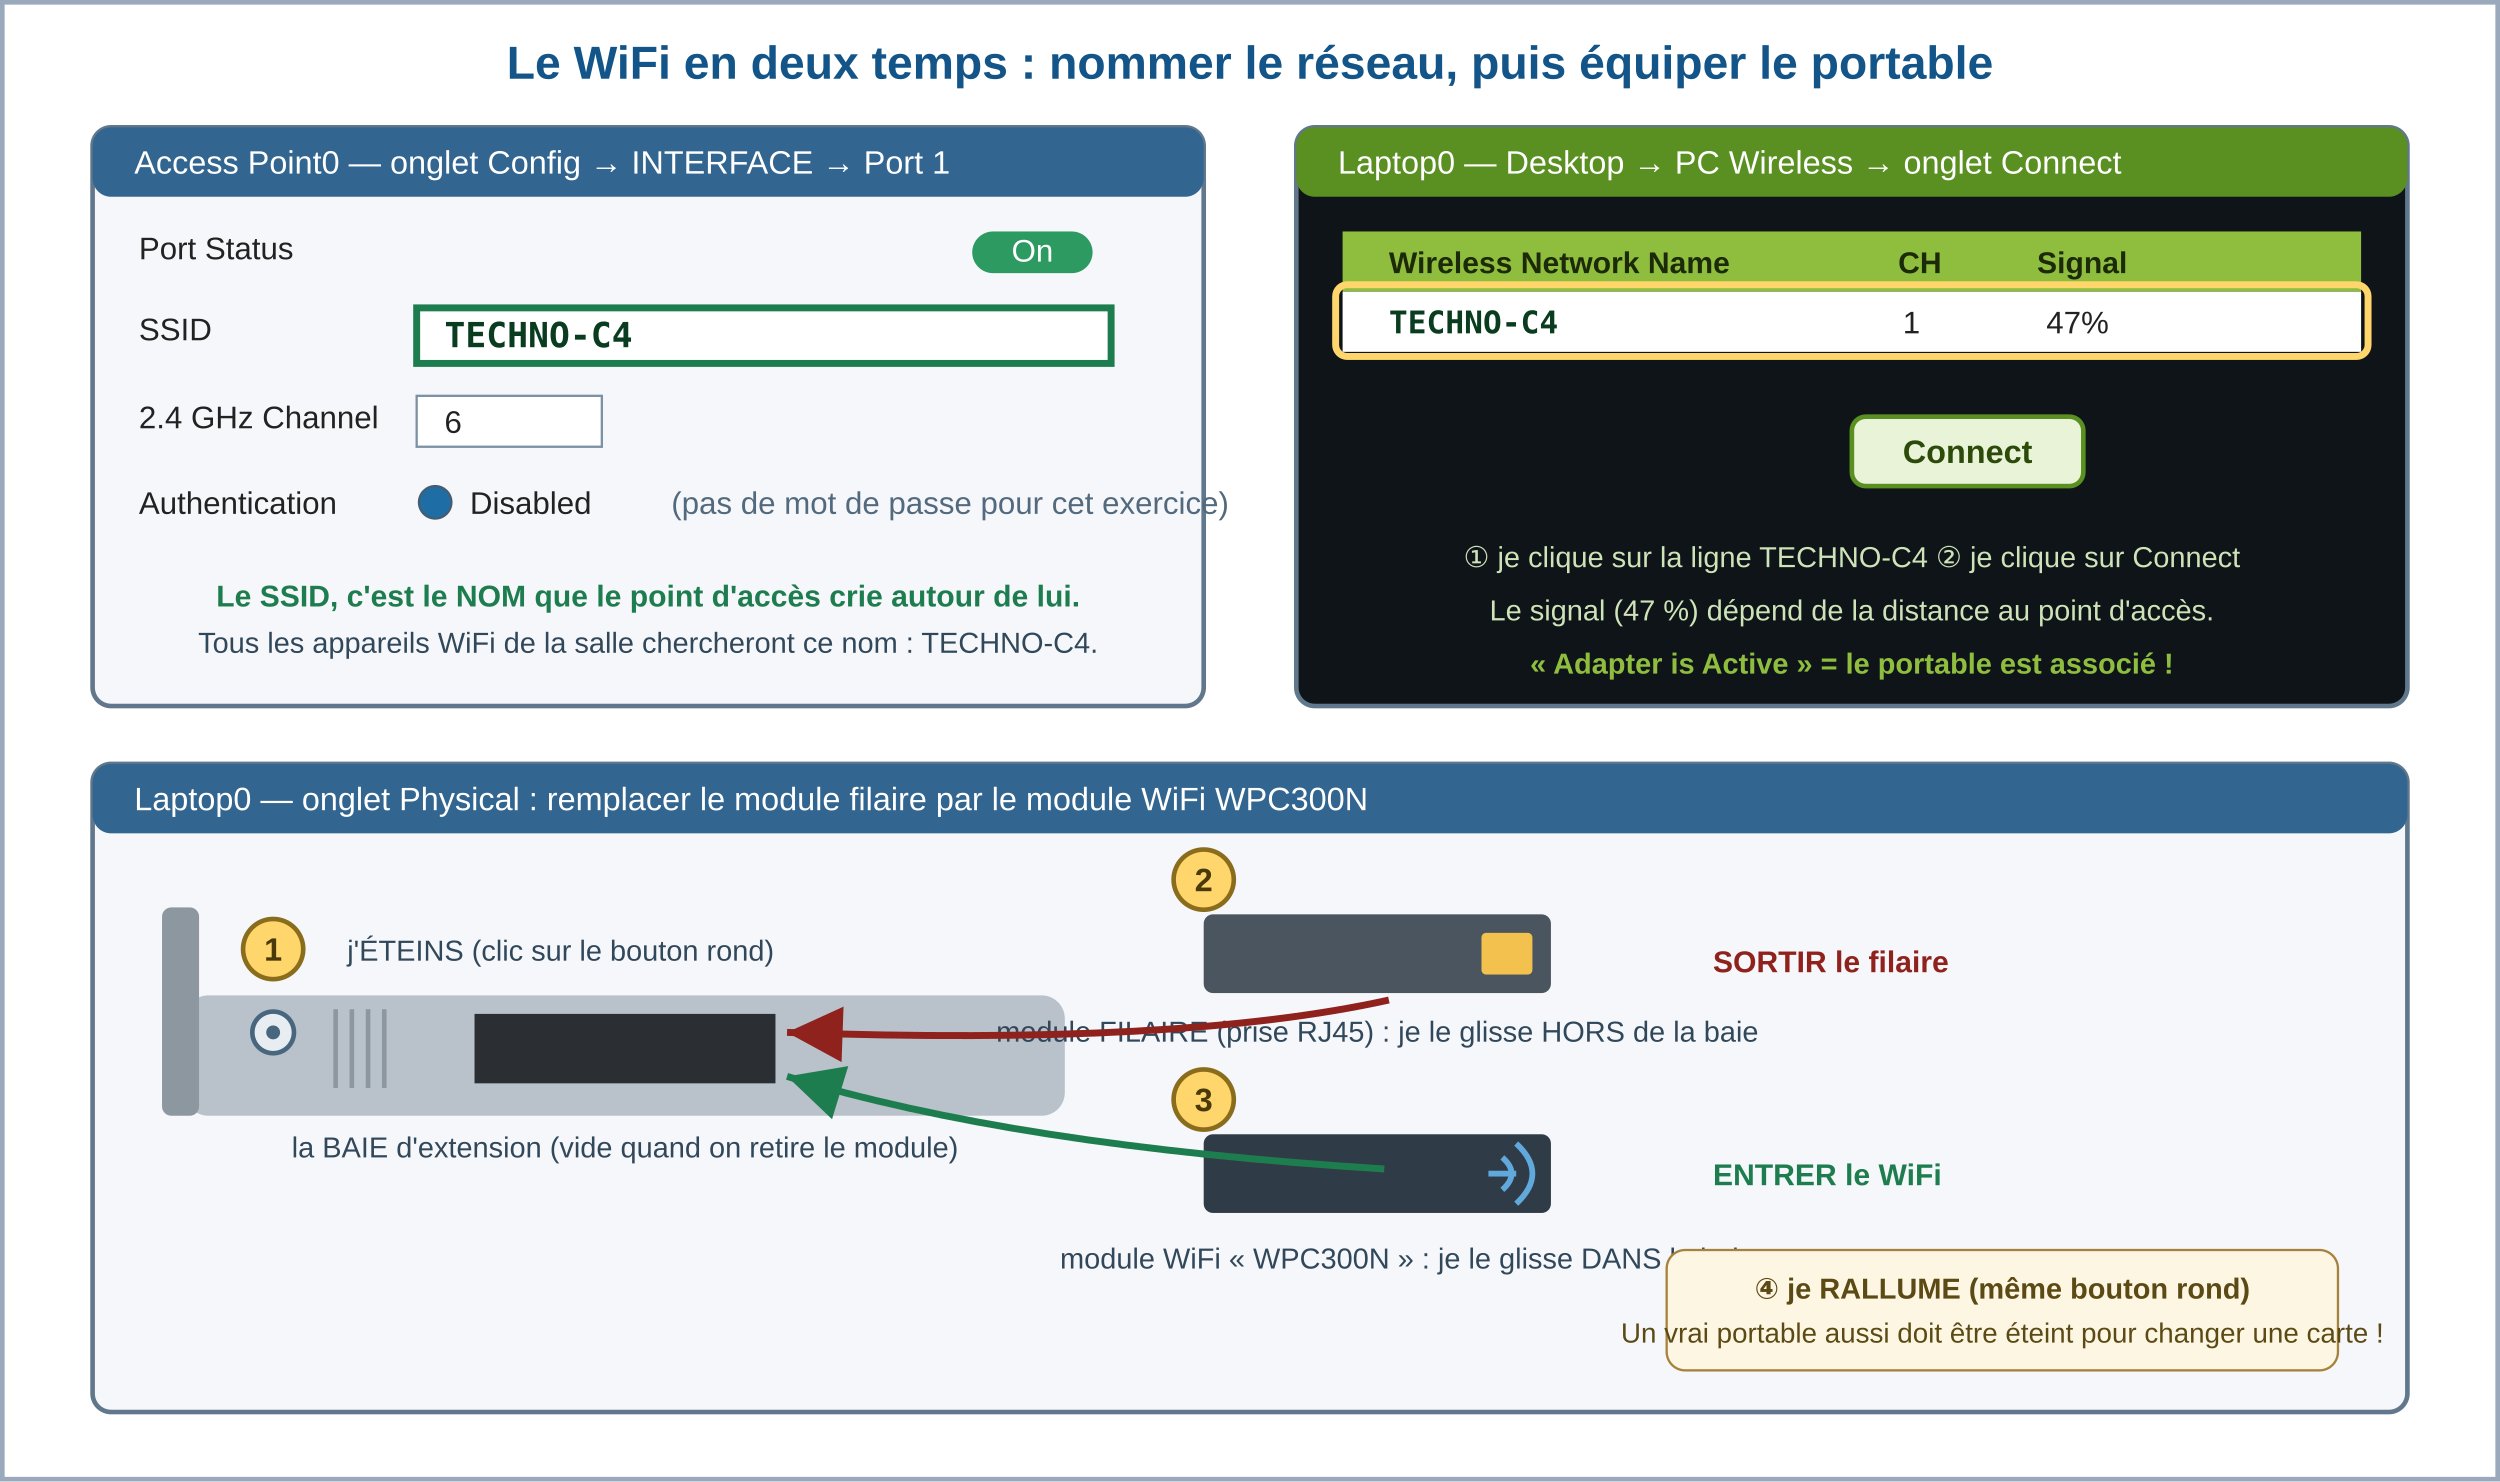
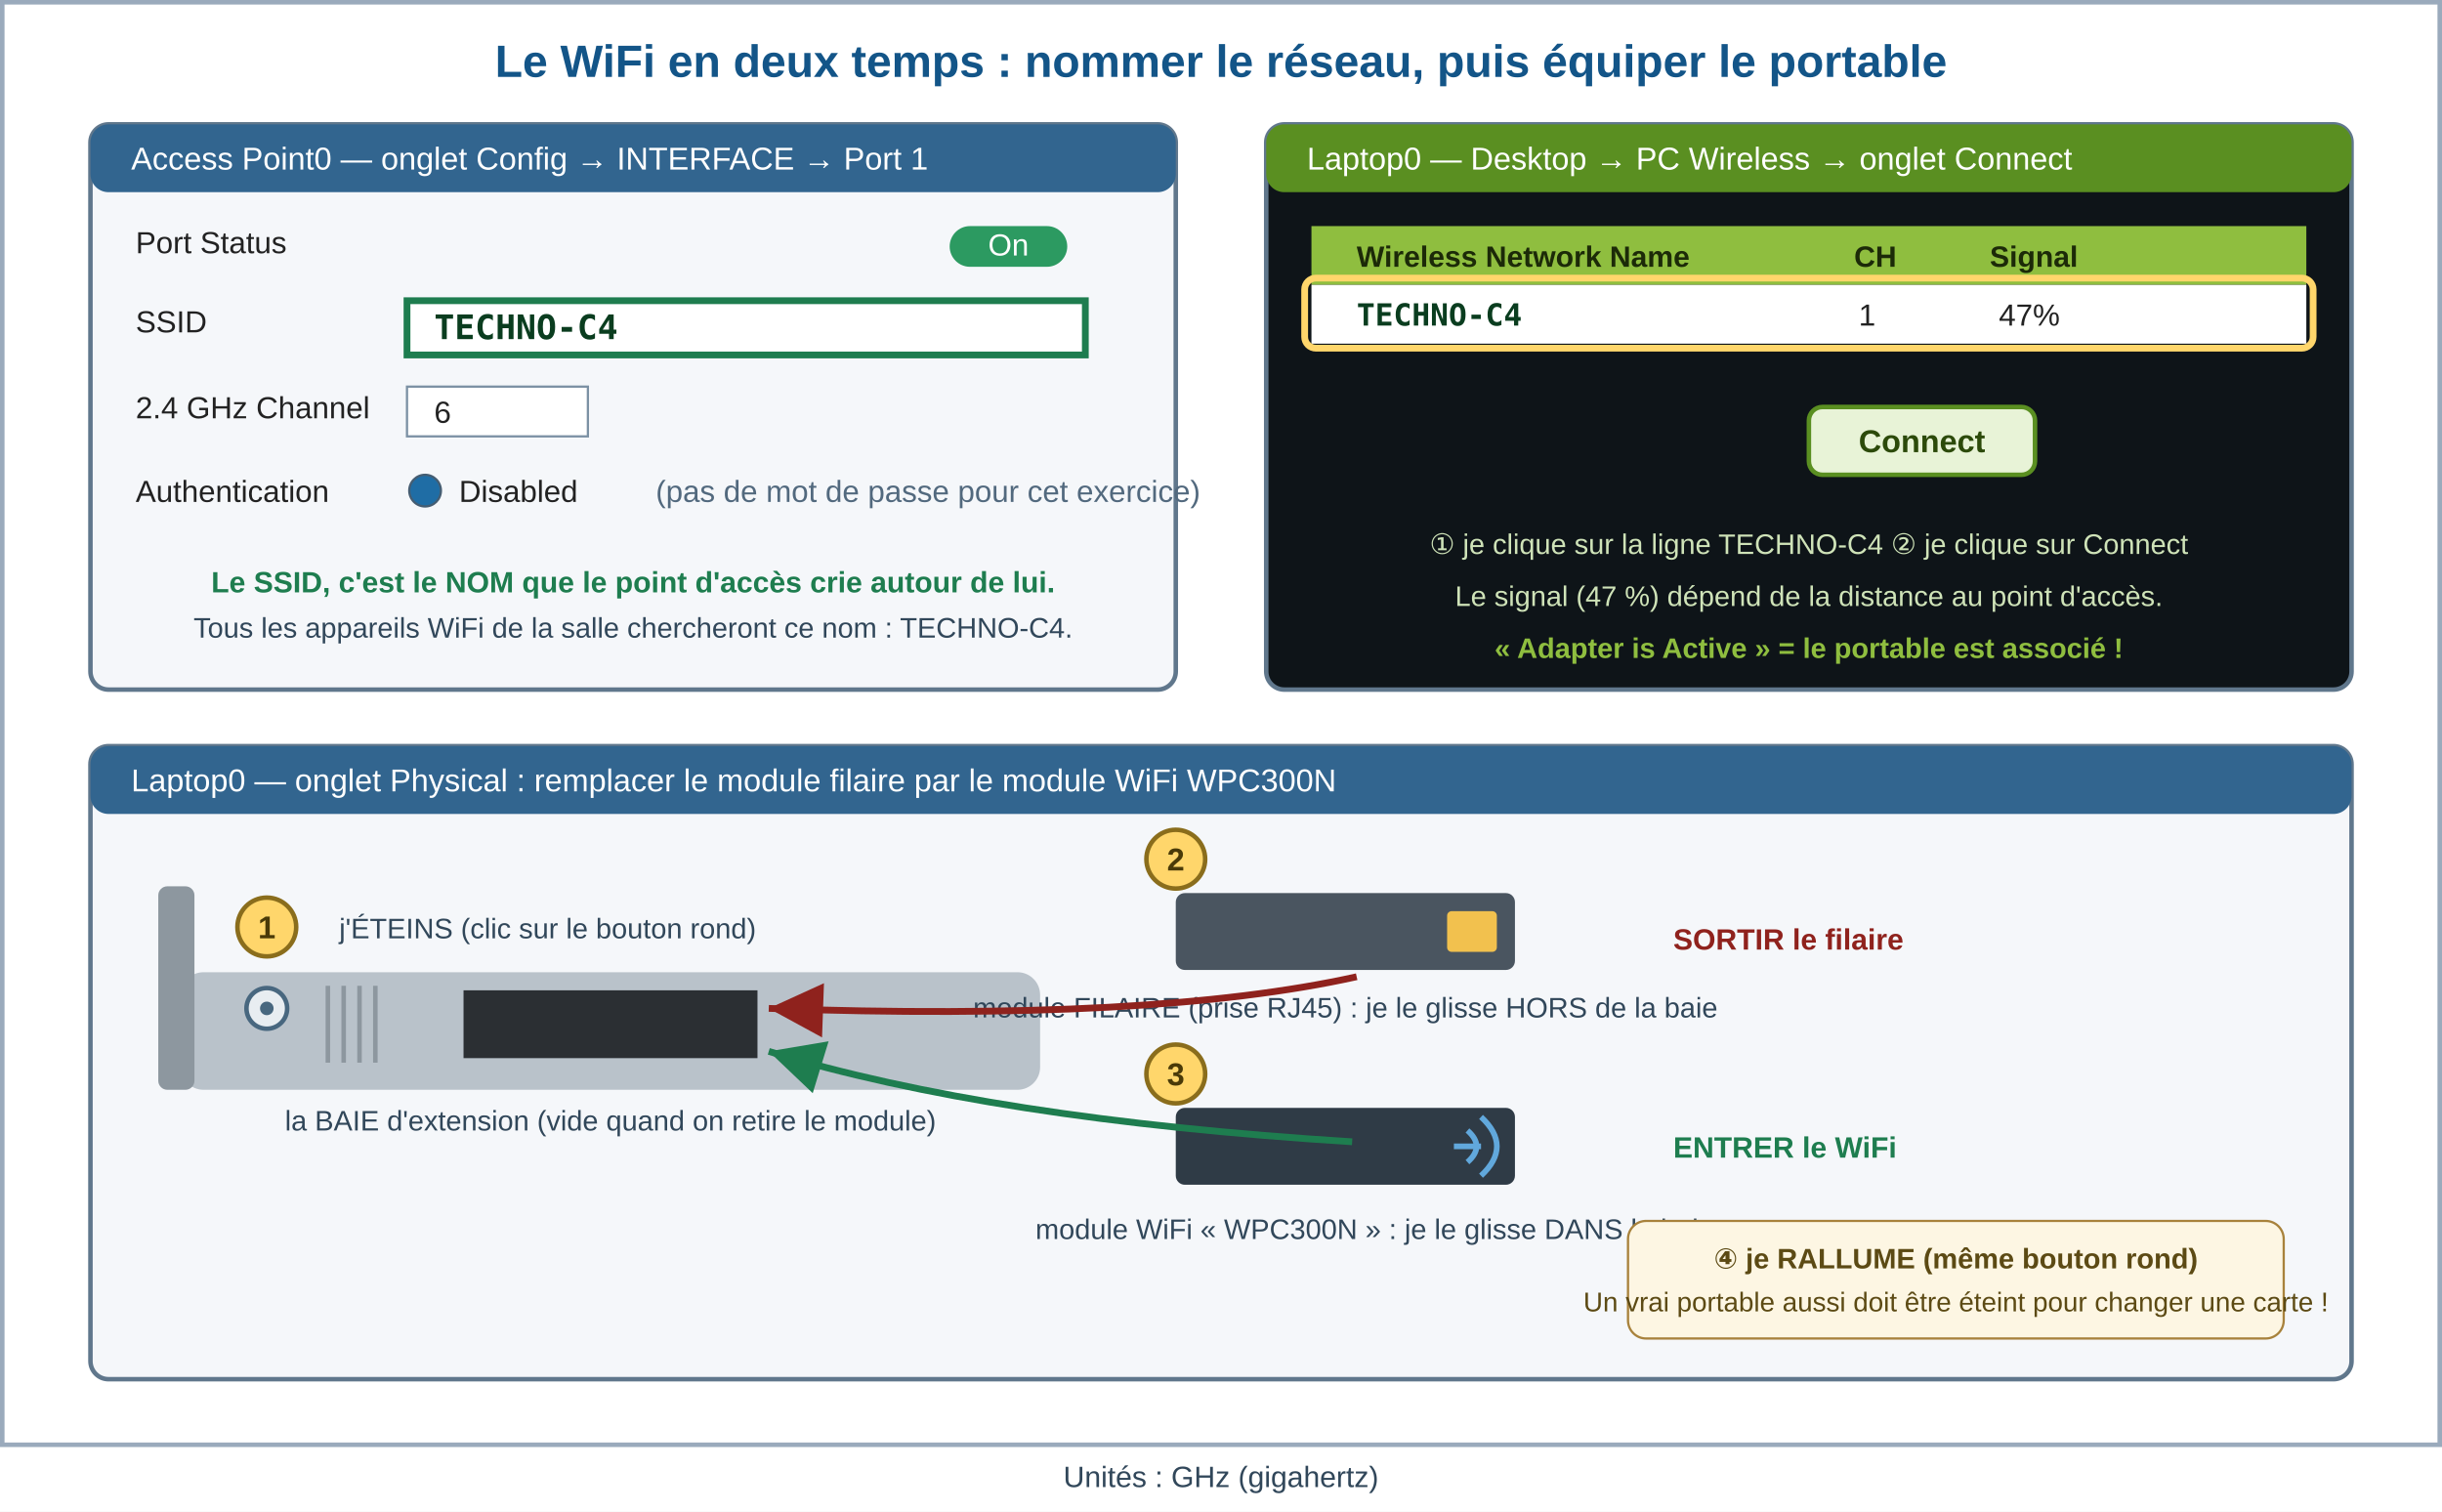
- <svg xmlns="http://www.w3.org/2000/svg" viewBox="0 0 1080 640" role="img" aria-labelledby="t d" font-family="Arial, Helvetica, sans-serif">
-   <rect width="1080" height="640" fill="#ffffff" />
+ <svg xmlns="http://www.w3.org/2000/svg" viewBox="0 0 1080 668.6" role="img" aria-labelledby="t d" font-family="Arial, Helvetica, sans-serif" data-legende-unites="28.6">
+   <rect width="1080" height="668.6" fill="#ffffff" data-legende-unites-fond="640" />
  <rect x="1" y="1" width="1078" height="638" fill="none" stroke="#9aaabc" stroke-width="2" />
  <text x="540" y="34" text-anchor="middle" font-size="20" font-weight="bold" fill="#135588">Le WiFi en deux temps : nommer le réseau, puis équiper le portable</text>
  <rect x="40" y="55" width="480" height="250" rx="8" fill="#f5f7fa" stroke="#60778c" stroke-width="2" />
  <rect x="40" y="55" width="480" height="30" rx="8" fill="#32658f" />
  <text x="58" y="75" font-size="14" fill="#ffffff">Access Point0 — onglet Config → INTERFACE → Port 1</text>
  <g font-size="13.5" fill="#222">
    <text x="60" y="112">Port Status</text>
    <rect x="420" y="100" width="52" height="18" rx="9" fill="#2c9a61" />
    <text x="437" y="113" fill="#fff">On</text>
    <text x="60" y="147">SSID</text>
    <rect x="180" y="133" width="300" height="24" fill="#ffffff" stroke="#1e7d4f" stroke-width="3" />
    <text x="192" y="150" font-family="Consolas, monospace" font-size="15" fill="#0a3d1f" font-weight="bold">TECHNO-C4</text>
    <text x="60" y="185">2.4 GHz Channel</text>
    <rect x="180" y="171" width="80" height="22" fill="#ffffff" stroke="#7c91a4" />
    <text x="192" y="187">6</text>
    <text x="60" y="222">Authentication</text>
    <circle cx="188" cy="217" r="7" fill="#1f6da5" stroke="#455d72" />
    <text x="203" y="222">Disabled</text>
    <text x="290" y="222" fill="#52697e">(pas de mot de passe pour cet exercice)</text>
  </g>
  <text x="280" y="262" text-anchor="middle" font-size="13" fill="#1e7d4f" font-weight="bold">Le SSID, c'est le NOM que le point d'accès crie autour de lui.</text>
  <text x="280" y="282" text-anchor="middle" font-size="12.5" fill="#31475a">Tous les appareils WiFi de la salle chercheront ce nom : TECHNO-C4.</text>
  <rect x="560" y="55" width="480" height="250" rx="8" fill="#0e1418" stroke="#60778c" stroke-width="2" />
  <rect x="560" y="55" width="480" height="30" rx="8" fill="#5a8f21" />
  <text x="578" y="75" font-size="14" fill="#ffffff">Laptop0 — Desktop → PC Wireless → onglet Connect</text>
  <rect x="580" y="100" width="440" height="26" fill="#8fbe3f" />
  <g font-size="13" fill="#1c2a08" font-weight="bold">
    <text x="600" y="118">Wireless Network Name</text>
    <text x="820" y="118">CH</text>
    <text x="880" y="118">Signal</text>
  </g>
  <rect x="580" y="126" width="440" height="26" fill="#ffffff" />
  <g font-size="13.5">
    <text x="600" y="144" font-family="Consolas, monospace" fill="#0a3d1f" font-weight="bold">TECHNO-C4</text>
    <text x="822" y="144" fill="#222">1</text>
    <text x="884" y="144" fill="#222">47%</text>
  </g>
  <rect x="577" y="123" width="446" height="31" rx="5" fill="none" stroke="#ffd66b" stroke-width="3" />
  <rect x="800" y="180" width="100" height="30" rx="6" fill="#e8f3d7" stroke="#5a8f21" stroke-width="2" />
  <text x="850" y="200" text-anchor="middle" font-size="14" font-weight="bold" fill="#2c4a0a">Connect</text>
  <text x="800" y="245" text-anchor="middle" font-size="12.5" fill="#cfe3b8">① je clique sur la ligne TECHNO-C4 ② je clique sur Connect</text>
  <text x="800" y="268" text-anchor="middle" font-size="12.5" fill="#cfe3b8">Le signal (47 %) dépend de la distance au point d'accès.</text>
  <text x="800" y="291" text-anchor="middle" font-size="12.5" fill="#8fbe3f" font-weight="bold">« Adapter is Active » = le portable est associé !</text>
  <rect x="40" y="330" width="1000" height="280" rx="8" fill="#f5f7fa" stroke="#60778c" stroke-width="2" />
  <rect x="40" y="330" width="1000" height="30" rx="8" fill="#32658f" />
  <text x="58" y="350" font-size="14" fill="#ffffff">Laptop0 — onglet Physical : remplacer le module filaire par le module WiFi WPC300N</text>
  <g>
    <rect x="80" y="430" width="380" height="52" rx="10" fill="#b9c2ca" />
    <rect x="70" y="392" width="16" height="90" rx="4" fill="#8d979f" />
    <circle cx="118" cy="446" r="9" fill="#e8edf1" stroke="#48677f" stroke-width="2" />
    <circle cx="118" cy="446" r="3" fill="#48677f" />
    <g stroke="#8d979f" stroke-width="2">
      <line x1="145" y1="436" x2="145" y2="470" />
      <line x1="152" y1="436" x2="152" y2="470" />
      <line x1="159" y1="436" x2="159" y2="470" />
      <line x1="166" y1="436" x2="166" y2="470" />
    </g>
    <rect x="205" y="438" width="130" height="30" fill="#2b2f33" />
    <text x="270" y="500" text-anchor="middle" font-size="12.5" fill="#31475a">la BAIE d'extension (vide quand on retire le module)</text>
  </g>
  <g font-size="14" font-weight="bold">
    <circle cx="118" cy="410" r="13" fill="#ffd66b" stroke="#8a6d1c" stroke-width="2" />
    <text x="118" y="415" text-anchor="middle" fill="#4a3a08">1</text>
    <text x="150" y="415" font-size="12.5" font-weight="normal" fill="#31475a">j'ÉTEINS (clic sur le bouton rond)</text>
  </g>
  <g>
    <rect x="520" y="395" width="150" height="34" rx="4" fill="#4a5560" />
    <rect x="640" y="403" width="22" height="18" rx="2" fill="#f2c14e" />
    <text x="595" y="450" text-anchor="middle" font-size="12.5" fill="#31475a">module FILAIRE (prise RJ45) : je le glisse HORS de la baie</text>
    <circle cx="520" cy="380" r="13" fill="#ffd66b" stroke="#8a6d1c" stroke-width="2" />
    <text x="520" y="385" text-anchor="middle" font-size="14" font-weight="bold" fill="#4a3a08">2</text>
  </g>
  <g>
    <rect x="520" y="490" width="150" height="34" rx="4" fill="#2f3b46" />
    <path d="M655 507 h-12 M649 500 q8 7 0 14 M655 494 q14 13 0 26" fill="none" stroke="#61a8dc" stroke-width="2.5" />
    <text x="608" y="548" text-anchor="middle" font-size="12.5" fill="#31475a">module WiFi « WPC300N » : je le glisse DANS la baie</text>
    <circle cx="520" cy="475" r="13" fill="#ffd66b" stroke="#8a6d1c" stroke-width="2" />
    <text x="520" y="480" text-anchor="middle" font-size="14" font-weight="bold" fill="#4a3a08">3</text>
  </g>
  <path d="M600 432 q-90 20 -260 14" fill="none" stroke="#8f221d" stroke-width="3" marker-end="url(#fl)" />
  <path d="M598 505 q-160 -10 -258 -40" fill="none" stroke="#1e7d4f" stroke-width="3" marker-end="url(#fl2)" />
  <defs>
    <marker id="fl" markerWidth="30" markerHeight="30" refX="8" refY="4" orient="auto" viewBox="0 0 10 10" markerUnits="userSpaceOnUse">
      <path d="M0 0 L8 4 L0 8 z" fill="#8f221d" />
    </marker>
    <marker id="fl2" markerWidth="30" markerHeight="30" refX="8" refY="4" orient="auto" viewBox="0 0 10 10" markerUnits="userSpaceOnUse">
      <path d="M0 0 L8 4 L0 8 z" fill="#1e7d4f" />
    </marker>
  </defs>
  <g font-size="13" fill="#222">
    <text x="740" y="420" font-weight="bold" fill="#8f221d">SORTIR le filaire</text>
    <text x="740" y="512" font-weight="bold" fill="#1e7d4f">ENTRER le WiFi</text>
  </g>
  <rect x="720" y="540" width="290" height="52" rx="8" fill="#fdf6e3" stroke="#a8823c" />
  <text x="865" y="561" text-anchor="middle" font-size="12.5" fill="#5c4a14" font-weight="bold">④ je RALLUME (même bouton rond)</text>
  <text x="865" y="580" text-anchor="middle" font-size="12" fill="#5c4a14">Un vrai portable aussi doit être éteint pour changer une carte !</text>
+   <text data-legende-unites="ligne" x="540" y="657.7" text-anchor="middle" font-size="13" fill="#31475a" font-family="Arial, Helvetica, sans-serif">Unités : GHz (gigahertz)</text>
</svg>
